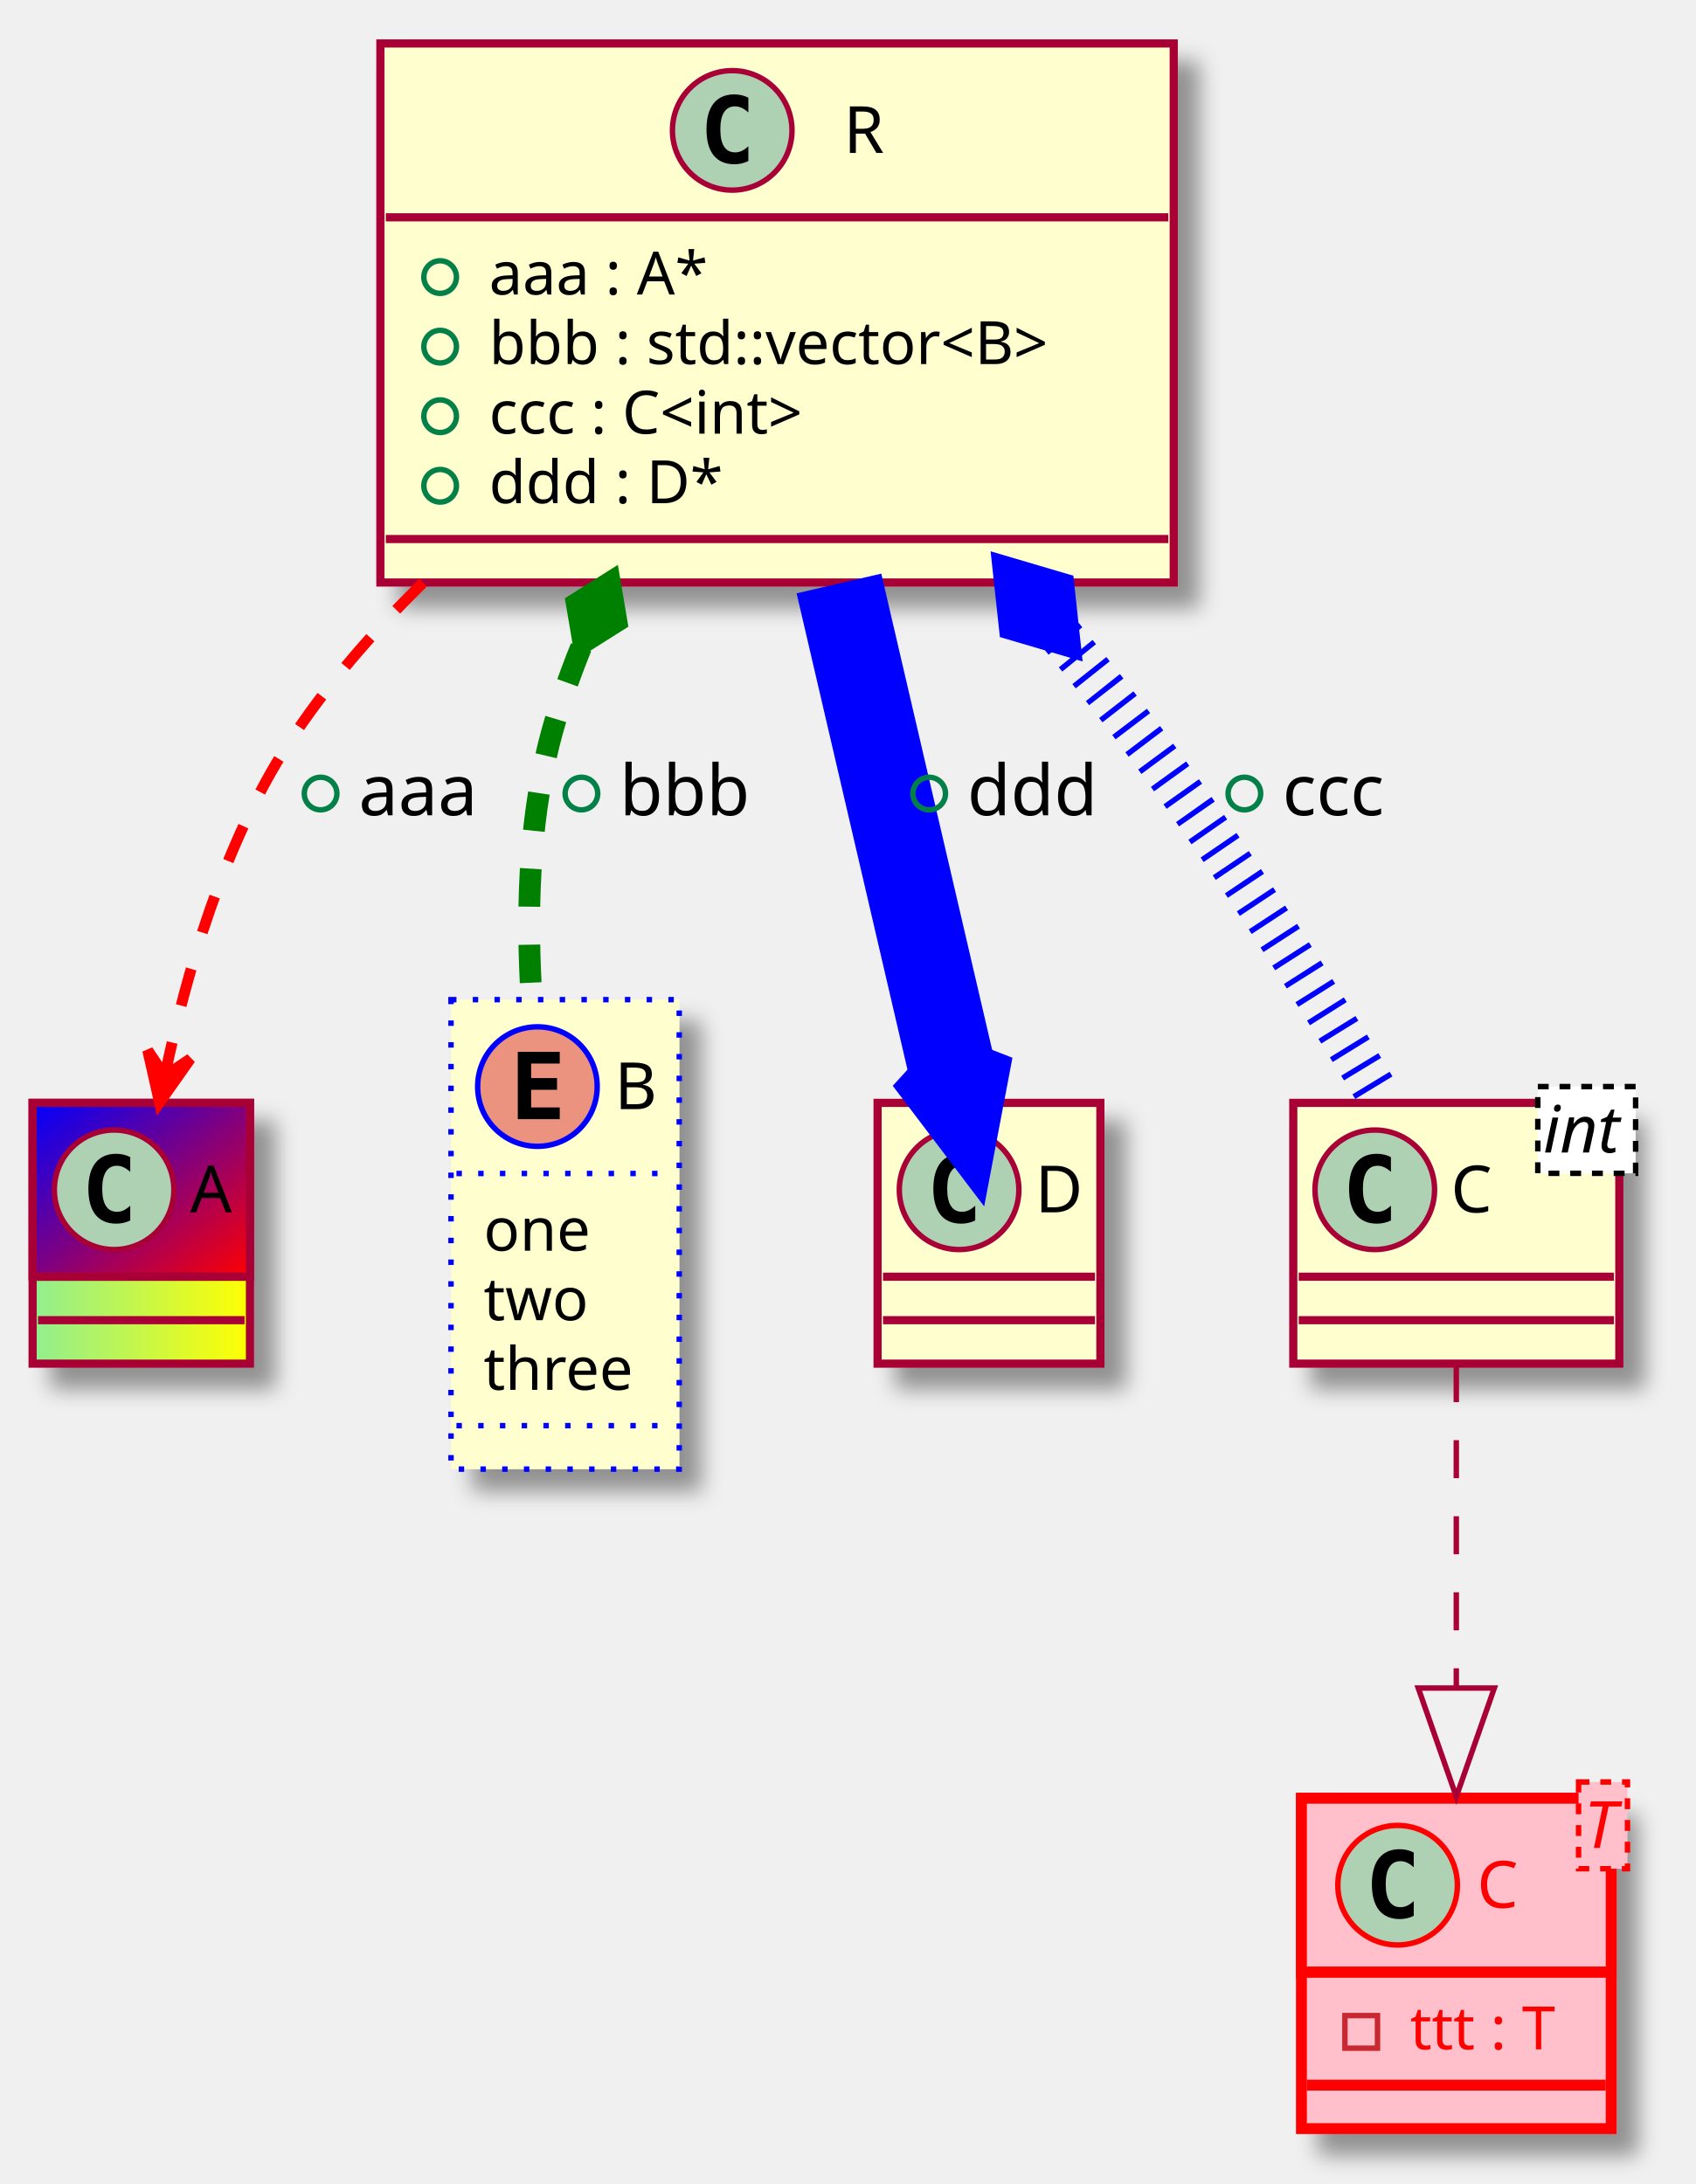
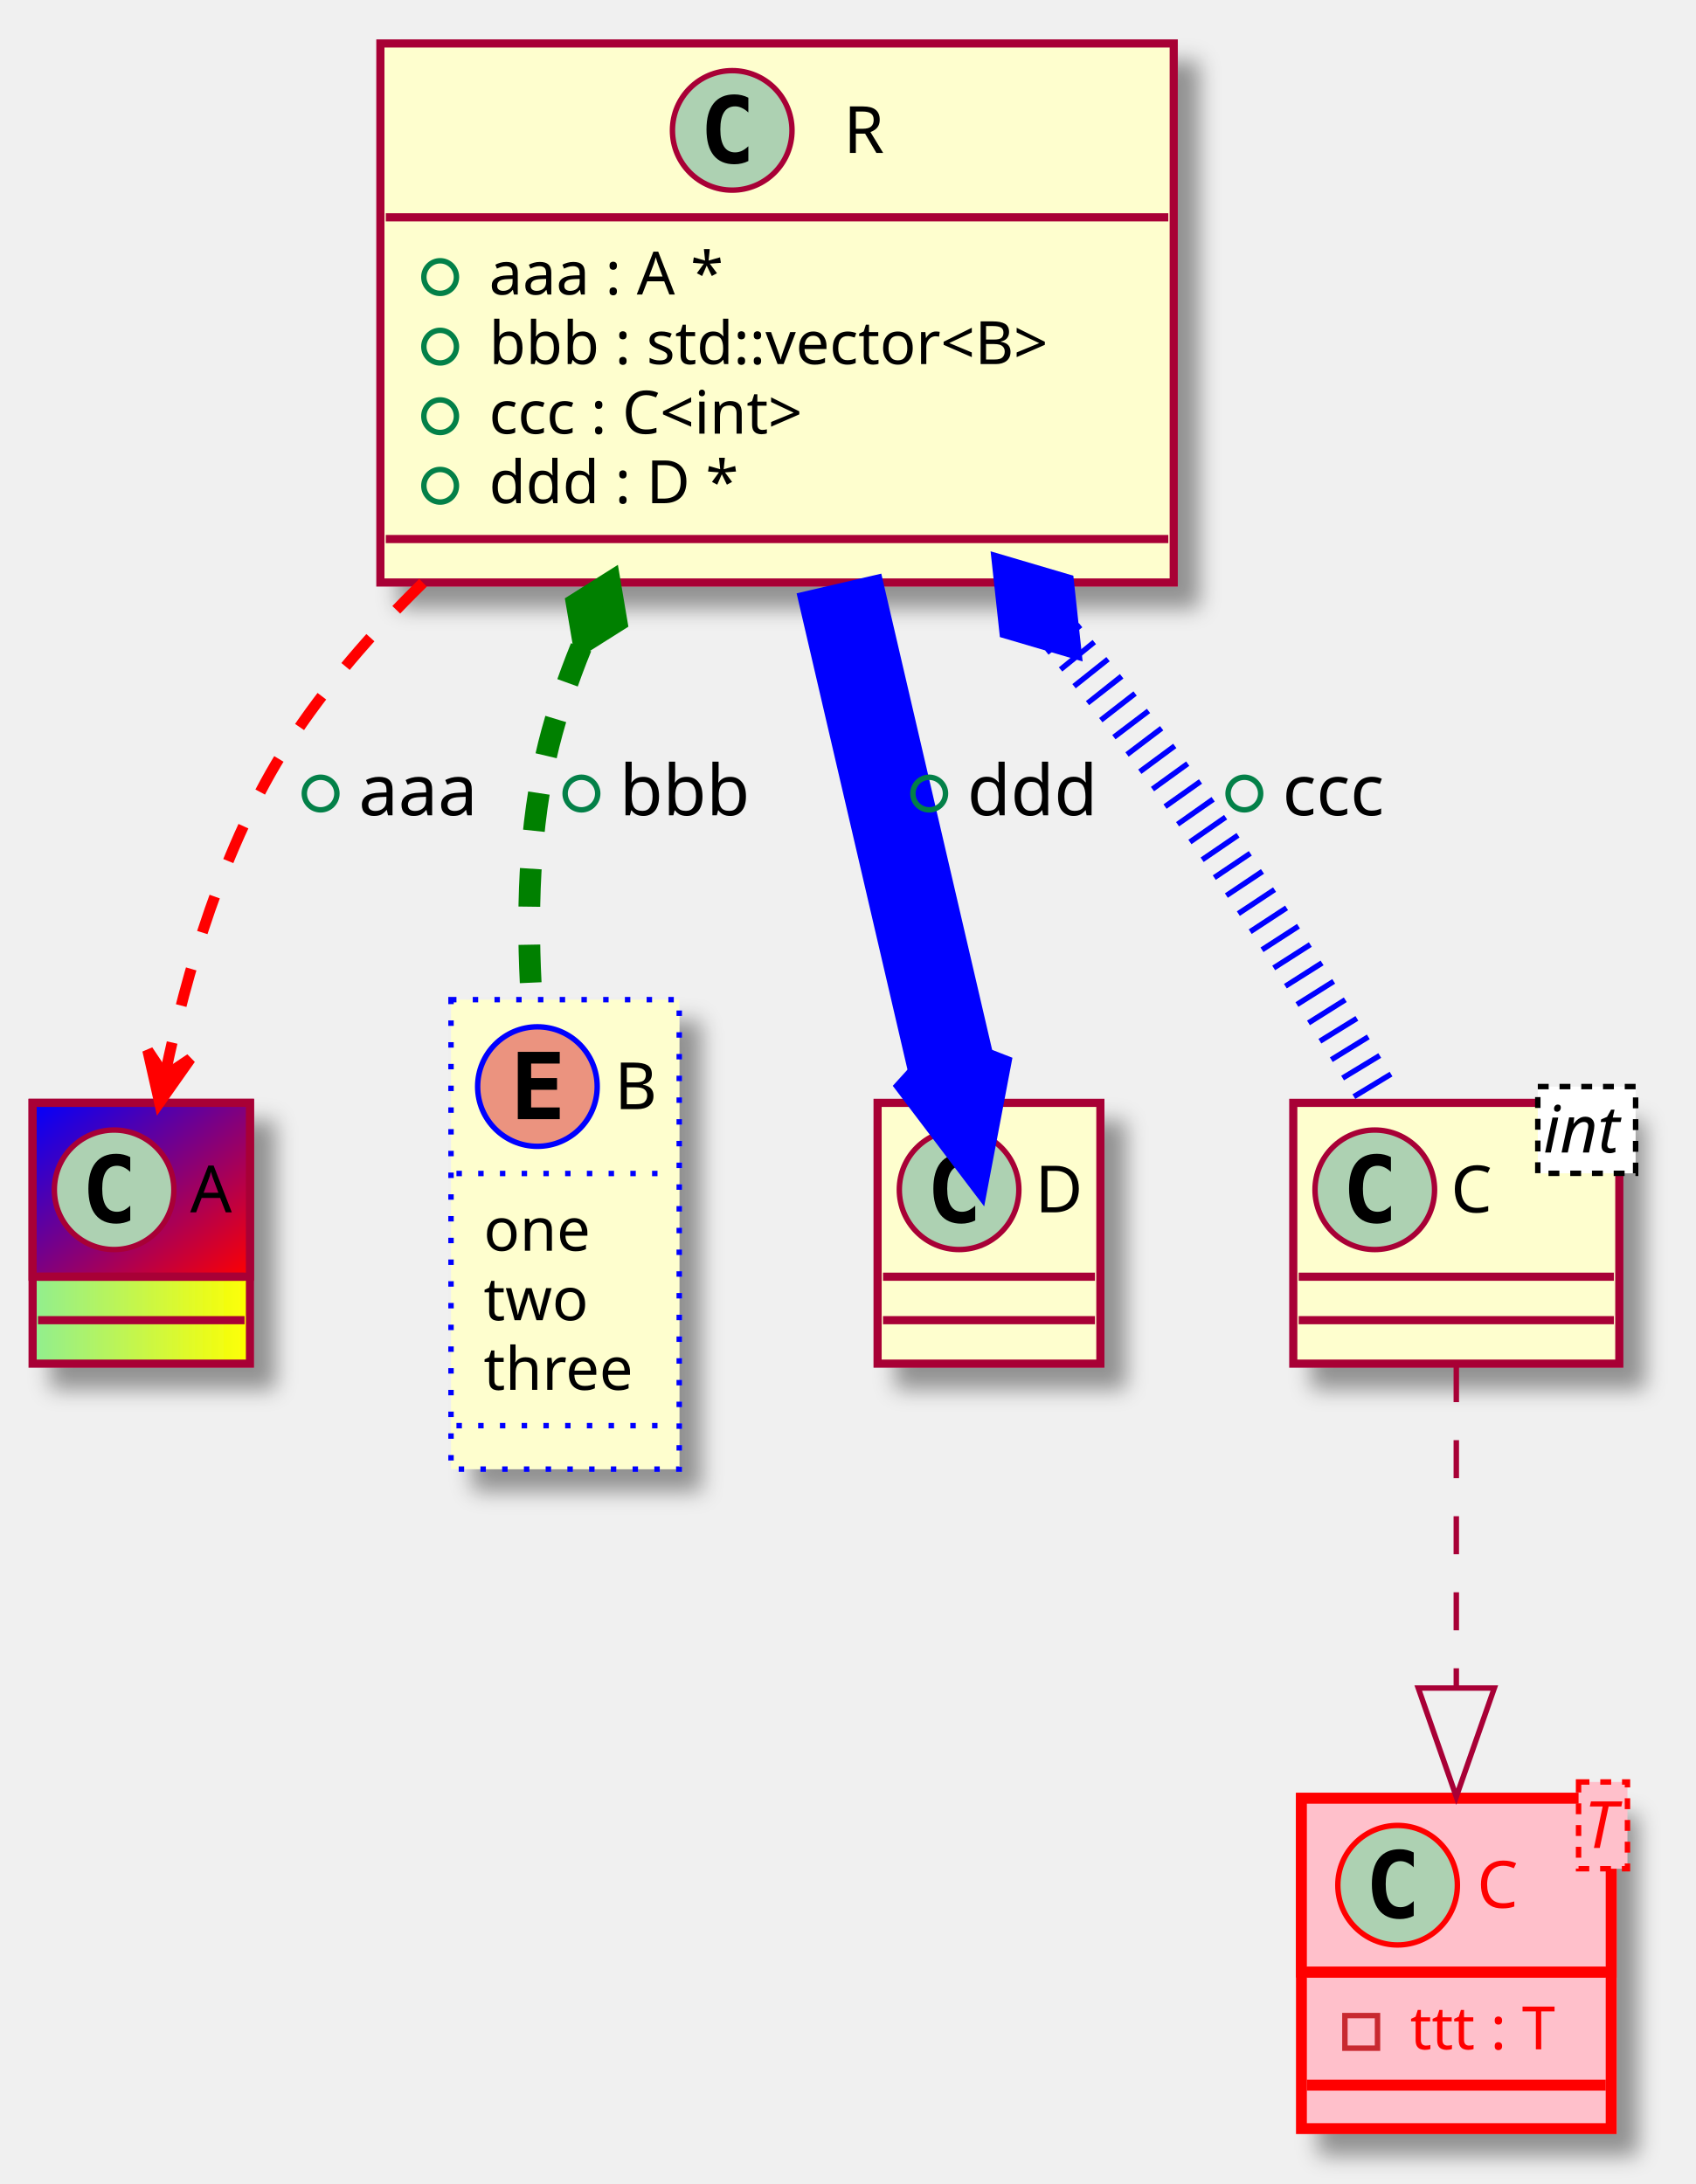
<svg xmlns="http://www.w3.org/2000/svg" xmlns:xlink="http://www.w3.org/1999/xlink" contentScriptType="application/ecmascript" contentStyleType="text/css" height="402px" preserveAspectRatio="none" style="width:312px;height:402px;" version="1.1" viewBox="0 0 312 402" width="312px" zoomAndPan="magnify">
  <defs>
-     <linearGradient id="gx081a23i971b0" x1="0%" x2="100%" y1="50%" y2="50%">
+     <linearGradient id="g18fgh9mwjgqeq0" x1="0%" x2="100%" y1="50%" y2="50%">
      <stop offset="0%" stop-color="#90EE90" />
      <stop offset="100%" stop-color="#FFFF00" />
    </linearGradient>
-     <filter height="300%" id="fx081a23i971b" width="300%" x="-1" y="-1">
+     <filter height="300%" id="f18fgh9mwjgqeq" width="300%" x="-1" y="-1">
      <feGaussianBlur result="blurOut" stdDeviation="2.0" />
      <feColorMatrix in="blurOut" result="blurOut2" type="matrix" values="0 0 0 0 0 0 0 0 0 0 0 0 0 0 0 0 0 0 .4 0" />
      <feOffset dx="4.0" dy="4.0" in="blurOut2" result="blurOut3" />
      <feBlend in="SourceGraphic" in2="blurOut3" mode="normal" />
    </filter>
-     <linearGradient id="gx081a23i971b1" x1="0%" x2="100%" y1="0%" y2="100%">
+     <linearGradient id="g18fgh9mwjgqeq1" x1="0%" x2="100%" y1="0%" y2="100%">
      <stop offset="0%" stop-color="#0000FF" />
      <stop offset="100%" stop-color="#FF0000" />
    </linearGradient>
    <style type="text/css">a:hover { text-decoration: underline; }</style>
  </defs>
  <g>
-     <a href="https://github.com/bkryza/clang-uml/blob/345619123b262df0dc04aaffdf754f32843cbfc3/tests/t00031/t00031.cc#L8" target="_top" title="@uml{style[#back:lightgreen|yellow;header:blue/red]}" xlink:actuate="onRequest" xlink:href="https://github.com/bkryza/clang-uml/blob/345619123b262df0dc04aaffdf754f32843cbfc3/tests/t00031/t00031.cc#L8" xlink:show="new" xlink:title="@uml{style[#back:lightgreen|yellow;header:blue/red]}" xlink:type="simple">
-       <rect fill="url(#gx081a23i971b0)" filter="url(#fx081a23i971b)" height="48" id="C_0000001462" style="stroke: #A80036; stroke-width: 1.5;" width="40" x="6" y="203" />
-       <rect fill="url(#gx081a23i971b1)" height="32" style="stroke: #A80036; stroke-width: 1.5;" width="40" x="6" y="203" />
+     <a href="https://github.com/bkryza/clang-uml/blob/ae7ef11e43f5fa5a1684f412eef67c0481dd4756/tests/t00031/t00031.cc#L8" target="_top" title="@uml{style[#back:lightgreen|yellow;header:blue/red]}" xlink:actuate="onRequest" xlink:href="https://github.com/bkryza/clang-uml/blob/ae7ef11e43f5fa5a1684f412eef67c0481dd4756/tests/t00031/t00031.cc#L8" xlink:show="new" xlink:title="@uml{style[#back:lightgreen|yellow;header:blue/red]}" xlink:type="simple">
+       <rect fill="url(#g18fgh9mwjgqeq0)" filter="url(#f18fgh9mwjgqeq)" height="48" id="C_0000000000000000823185" style="stroke: #A80036; stroke-width: 1.5;" width="40" x="6" y="203" />
+       <rect fill="url(#g18fgh9mwjgqeq1)" height="32" style="stroke: #A80036; stroke-width: 1.5;" width="40" x="6" y="203" />
      <ellipse cx="21" cy="219" fill="#ADD1B2" rx="11" ry="11" style="stroke: #A80036; stroke-width: 1.0;" />
      <path d="M23.969,224.641 Q23.391,224.938 22.75,225.078 Q22.109,225.234 21.406,225.234 Q18.906,225.234 17.578,223.594 Q16.266,221.938 16.266,218.812 Q16.266,215.688 17.578,214.031 Q18.906,212.375 21.406,212.375 Q22.109,212.375 22.75,212.531 Q23.406,212.688 23.969,212.984 L23.969,215.703 Q23.344,215.125 22.75,214.859 Q22.156,214.578 21.531,214.578 Q20.188,214.578 19.5,215.656 Q18.812,216.719 18.812,218.812 Q18.812,220.906 19.5,221.984 Q20.188,223.047 21.531,223.047 Q22.156,223.047 22.75,222.781 Q23.344,222.5 23.969,221.922 L23.969,224.641 Z " />
      <text fill="#000000" font-family="sans-serif" font-size="12" lengthAdjust="spacingAndGlyphs" textLength="8" x="35" y="223.154">A</text>
      <line style="stroke: #A80036; stroke-width: 1.5;" x1="7" x2="45" y1="235" y2="235" />
      <line style="stroke: #A80036; stroke-width: 1.5;" x1="7" x2="45" y1="243" y2="243" />
    </a>
-     <a href="https://github.com/bkryza/clang-uml/blob/345619123b262df0dc04aaffdf754f32843cbfc3/tests/t00031/t00031.cc#L12" target="_top" title="@uml{style[#line.dotted:blue]}" xlink:actuate="onRequest" xlink:href="https://github.com/bkryza/clang-uml/blob/345619123b262df0dc04aaffdf754f32843cbfc3/tests/t00031/t00031.cc#L12" xlink:show="new" xlink:title="@uml{style[#line.dotted:blue]}" xlink:type="simple">
-       <rect fill="#FEFECE" filter="url(#fx081a23i971b)" height="86.414" id="C_0000001466" style="stroke: #0000FF; stroke-width: 1.0; stroke-dasharray: 1.0,3.0;" width="42" x="83" y="184" />
+     <a href="https://github.com/bkryza/clang-uml/blob/ae7ef11e43f5fa5a1684f412eef67c0481dd4756/tests/t00031/t00031.cc#L12" target="_top" title="@uml{style[#line.dotted:blue]}" xlink:actuate="onRequest" xlink:href="https://github.com/bkryza/clang-uml/blob/ae7ef11e43f5fa5a1684f412eef67c0481dd4756/tests/t00031/t00031.cc#L12" xlink:show="new" xlink:title="@uml{style[#line.dotted:blue]}" xlink:type="simple">
+       <rect fill="#FEFECE" filter="url(#f18fgh9mwjgqeq)" height="86.414" id="C_0000000000000000823247" style="stroke: #0000FF; stroke-width: 1.0; stroke-dasharray: 1.0,3.0;" width="42" x="83" y="184" />
      <ellipse cx="98.9" cy="200" fill="#EB937F" rx="11" ry="11" style="stroke: #0000FF; stroke-width: 1.0;" />
      <path d="M103.009,206 L95.291,206 L95.291,193.609 L103.009,193.609 L103.009,195.766 L97.744,195.766 L97.744,198.438 L102.509,198.438 L102.509,200.594 L97.744,200.594 L97.744,203.844 L103.009,203.844 L103.009,206 Z " />
      <text fill="#000000" font-family="sans-serif" font-size="12" lengthAdjust="spacingAndGlyphs" textLength="8" x="113.1" y="204.154">B</text>
      <line style="stroke: #0000FF; stroke-width: 1.0; stroke-dasharray: 1.0,3.0;" x1="84" x2="124" y1="216" y2="216" />
      <text fill="#000000" font-family="sans-serif" font-size="11" lengthAdjust="spacingAndGlyphs" textLength="21" x="89" y="230.21">one</text>
      <text fill="#000000" font-family="sans-serif" font-size="11" lengthAdjust="spacingAndGlyphs" textLength="20" x="89" y="243.015">two</text>
      <text fill="#000000" font-family="sans-serif" font-size="11" lengthAdjust="spacingAndGlyphs" textLength="30" x="89" y="255.82">three</text>
      <line style="stroke: #0000FF; stroke-width: 1.0; stroke-dasharray: 1.0,3.0;" x1="84" x2="124" y1="262.414" y2="262.414" />
    </a>
-     <a href="https://github.com/bkryza/clang-uml/blob/345619123b262df0dc04aaffdf754f32843cbfc3/tests/t00031/t00031.cc#L15" target="_top" title="C" xlink:actuate="onRequest" xlink:href="https://github.com/bkryza/clang-uml/blob/345619123b262df0dc04aaffdf754f32843cbfc3/tests/t00031/t00031.cc#L15" xlink:show="new" xlink:title="C" xlink:type="simple">
-       <rect fill="#FFC0CB" filter="url(#fx081a23i971b)" height="60.805" id="C_0000001470" style="stroke: #FF0000; stroke-width: 2.0;" width="57" x="239.5" y="331" />
+     <a href="https://github.com/bkryza/clang-uml/blob/ae7ef11e43f5fa5a1684f412eef67c0481dd4756/tests/t00031/t00031.cc#L15" target="_top" title="@uml{style[#pink;line:red;line.bold;text:red]}" xlink:actuate="onRequest" xlink:href="https://github.com/bkryza/clang-uml/blob/ae7ef11e43f5fa5a1684f412eef67c0481dd4756/tests/t00031/t00031.cc#L15" xlink:show="new" xlink:title="@uml{style[#pink;line:red;line.bold;text:red]}" xlink:type="simple">
+       <rect fill="#FFC0CB" filter="url(#f18fgh9mwjgqeq)" height="60.805" id="C_0000000000000000823348" style="stroke: #FF0000; stroke-width: 2.0;" width="57" x="239.5" y="331" />
      <rect fill="#FFC0CB" height="32" style="stroke: #FF0000; stroke-width: 2.0;" width="57" x="239.5" y="331" />
      <ellipse cx="257.2" cy="347" fill="#ADD1B2" rx="11" ry="11" style="stroke: #FF0000; stroke-width: 1.0;" />
      <path d="M260.169,352.641 Q259.591,352.938 258.95,353.078 Q258.309,353.234 257.606,353.234 Q255.106,353.234 253.778,351.594 Q252.466,349.938 252.466,346.812 Q252.466,343.688 253.778,342.031 Q255.106,340.375 257.606,340.375 Q258.309,340.375 258.95,340.531 Q259.606,340.688 260.169,340.984 L260.169,343.703 Q259.544,343.125 258.95,342.859 Q258.356,342.578 257.731,342.578 Q256.387,342.578 255.7,343.656 Q255.012,344.719 255.012,346.812 Q255.012,348.906 255.7,349.984 Q256.387,351.047 257.731,351.047 Q258.356,351.047 258.95,350.781 Q259.544,350.5 260.169,349.922 L260.169,352.641 Z " />
      <text fill="#FF0000" font-family="sans-serif" font-size="12" lengthAdjust="spacingAndGlyphs" textLength="8" x="271.8" y="351.154">C</text>
      <rect fill="#FFC0CB" height="15.969" style="stroke: #FF0000; stroke-width: 1.0; stroke-dasharray: 2.0,2.0;" width="9" x="290.5" y="328" />
      <text fill="#FF0000" font-family="sans-serif" font-size="12" font-style="italic" lengthAdjust="spacingAndGlyphs" textLength="7" x="291.5" y="340.139">T</text>
      <line style="stroke: #FF0000; stroke-width: 2.0;" x1="240.5" x2="295.5" y1="363" y2="363" />
    </a>
-     <a href="https://github.com/bkryza/clang-uml/blob/345619123b262df0dc04aaffdf754f32843cbfc3/tests/t00031/t00031.cc#L16" target="_top" title="ttt" xlink:actuate="onRequest" xlink:href="https://github.com/bkryza/clang-uml/blob/345619123b262df0dc04aaffdf754f32843cbfc3/tests/t00031/t00031.cc#L16" xlink:show="new" xlink:title="ttt" xlink:type="simple">
+     <a href="https://github.com/bkryza/clang-uml/blob/ae7ef11e43f5fa5a1684f412eef67c0481dd4756/tests/t00031/t00031.cc#L16" target="_top" title="ttt" xlink:actuate="onRequest" xlink:href="https://github.com/bkryza/clang-uml/blob/ae7ef11e43f5fa5a1684f412eef67c0481dd4756/tests/t00031/t00031.cc#L16" xlink:show="new" xlink:title="ttt" xlink:type="simple">
      <rect fill="#FFC0CB" height="10" style="stroke: none; stroke-width: 1.0;" width="20" x="245.5" y="369" />
      <rect fill="none" height="6" style="stroke: #C82930; stroke-width: 1.0;" width="6" x="247.5" y="371" />
    </a>
-     <a href="https://github.com/bkryza/clang-uml/blob/345619123b262df0dc04aaffdf754f32843cbfc3/tests/t00031/t00031.cc#L16" target="_top" title="ttt" xlink:actuate="onRequest" xlink:href="https://github.com/bkryza/clang-uml/blob/345619123b262df0dc04aaffdf754f32843cbfc3/tests/t00031/t00031.cc#L16" xlink:show="new" xlink:title="ttt" xlink:type="simple">
+     <a href="https://github.com/bkryza/clang-uml/blob/ae7ef11e43f5fa5a1684f412eef67c0481dd4756/tests/t00031/t00031.cc#L16" target="_top" title="ttt" xlink:actuate="onRequest" xlink:href="https://github.com/bkryza/clang-uml/blob/ae7ef11e43f5fa5a1684f412eef67c0481dd4756/tests/t00031/t00031.cc#L16" xlink:show="new" xlink:title="ttt" xlink:type="simple">
      <text fill="#FF0000" font-family="sans-serif" font-size="11" lengthAdjust="spacingAndGlyphs" textLength="31" x="259.5" y="377.21">ttt : T</text>
    </a>
    <line style="stroke: #FF0000; stroke-width: 2.0;" x1="240.5" x2="295.5" y1="383.805" y2="383.805" />
-     <a href="https://github.com/bkryza/clang-uml/blob/345619123b262df0dc04aaffdf754f32843cbfc3/tests/t00031/t00031.cc#L19" target="_top" title="D" xlink:actuate="onRequest" xlink:href="https://github.com/bkryza/clang-uml/blob/345619123b262df0dc04aaffdf754f32843cbfc3/tests/t00031/t00031.cc#L19" xlink:show="new" xlink:title="D" xlink:type="simple">
-       <rect fill="#FEFECE" filter="url(#fx081a23i971b)" height="48" id="C_0000001474" style="stroke: #A80036; stroke-width: 1.5;" width="41" x="161.5" y="203" />
+     <a href="https://github.com/bkryza/clang-uml/blob/ae7ef11e43f5fa5a1684f412eef67c0481dd4756/tests/t00031/t00031.cc#L19" target="_top" title="D" xlink:actuate="onRequest" xlink:href="https://github.com/bkryza/clang-uml/blob/ae7ef11e43f5fa5a1684f412eef67c0481dd4756/tests/t00031/t00031.cc#L19" xlink:show="new" xlink:title="D" xlink:type="simple">
+       <rect fill="#FEFECE" filter="url(#f18fgh9mwjgqeq)" height="48" id="C_0000000000000000823453" style="stroke: #A80036; stroke-width: 1.5;" width="41" x="161.5" y="203" />
      <ellipse cx="176.5" cy="219" fill="#ADD1B2" rx="11" ry="11" style="stroke: #A80036; stroke-width: 1.0;" />
      <path d="M179.469,224.641 Q178.891,224.938 178.25,225.078 Q177.609,225.234 176.906,225.234 Q174.406,225.234 173.078,223.594 Q171.766,221.938 171.766,218.812 Q171.766,215.688 173.078,214.031 Q174.406,212.375 176.906,212.375 Q177.609,212.375 178.25,212.531 Q178.906,212.688 179.469,212.984 L179.469,215.703 Q178.844,215.125 178.25,214.859 Q177.656,214.578 177.031,214.578 Q175.688,214.578 175,215.656 Q174.312,216.719 174.312,218.812 Q174.312,220.906 175,221.984 Q175.688,223.047 177.031,223.047 Q177.656,223.047 178.25,222.781 Q178.844,222.5 179.469,221.922 L179.469,224.641 Z " />
      <text fill="#000000" font-family="sans-serif" font-size="12" lengthAdjust="spacingAndGlyphs" textLength="9" x="190.5" y="223.154">D</text>
      <line style="stroke: #A80036; stroke-width: 1.5;" x1="162.5" x2="201.5" y1="235" y2="235" />
      <line style="stroke: #A80036; stroke-width: 1.5;" x1="162.5" x2="201.5" y1="243" y2="243" />
    </a>
-     <rect fill="#FEFECE" filter="url(#fx081a23i971b)" height="48" id="C_0000001482" style="stroke: #A80036; stroke-width: 1.5;" width="60" x="238" y="203" />
+     <rect fill="#FEFECE" filter="url(#f18fgh9mwjgqeq)" height="48" id="C_0000104350264588753670" style="stroke: #A80036; stroke-width: 1.5;" width="60" x="238" y="203" />
    <ellipse cx="253" cy="219" fill="#ADD1B2" rx="11" ry="11" style="stroke: #A80036; stroke-width: 1.0;" />
    <path d="M255.969,224.641 Q255.391,224.938 254.75,225.078 Q254.109,225.234 253.406,225.234 Q250.906,225.234 249.578,223.594 Q248.266,221.938 248.266,218.812 Q248.266,215.688 249.578,214.031 Q250.906,212.375 253.406,212.375 Q254.109,212.375 254.75,212.531 Q255.406,212.688 255.969,212.984 L255.969,215.703 Q255.344,215.125 254.75,214.859 Q254.156,214.578 253.531,214.578 Q252.188,214.578 251.5,215.656 Q250.812,216.719 250.812,218.812 Q250.812,220.906 251.5,221.984 Q252.188,223.047 253.531,223.047 Q254.156,223.047 254.75,222.781 Q255.344,222.5 255.969,221.922 L255.969,224.641 Z " />
    <text fill="#000000" font-family="sans-serif" font-size="12" lengthAdjust="spacingAndGlyphs" textLength="8" x="267" y="223.154">C</text>
    <rect fill="#FFFFFF" height="15.969" style="stroke: #000000; stroke-width: 1.0; stroke-dasharray: 2.0,2.0;" width="18" x="283" y="200" />
    <text fill="#000000" font-family="sans-serif" font-size="12" font-style="italic" lengthAdjust="spacingAndGlyphs" textLength="16" x="284" y="212.139">int</text>
    <line style="stroke: #A80036; stroke-width: 1.5;" x1="239" x2="297" y1="235" y2="235" />
    <line style="stroke: #A80036; stroke-width: 1.5;" x1="239" x2="297" y1="243" y2="243" />
-     <a href="https://github.com/bkryza/clang-uml/blob/345619123b262df0dc04aaffdf754f32843cbfc3/tests/t00031/t00031.cc#L22" target="_top" title="R" xlink:actuate="onRequest" xlink:href="https://github.com/bkryza/clang-uml/blob/345619123b262df0dc04aaffdf754f32843cbfc3/tests/t00031/t00031.cc#L22" xlink:show="new" xlink:title="R" xlink:type="simple">
-       <rect fill="#FEFECE" filter="url(#fx081a23i971b)" height="99.219" id="C_0000001478" style="stroke: #A80036; stroke-width: 1.5;" width="146" x="70" y="8" />
+     <a href="https://github.com/bkryza/clang-uml/blob/ae7ef11e43f5fa5a1684f412eef67c0481dd4756/tests/t00031/t00031.cc#L22" target="_top" title="R" xlink:actuate="onRequest" xlink:href="https://github.com/bkryza/clang-uml/blob/ae7ef11e43f5fa5a1684f412eef67c0481dd4756/tests/t00031/t00031.cc#L22" xlink:show="new" xlink:title="R" xlink:type="simple">
+       <rect fill="#FEFECE" filter="url(#f18fgh9mwjgqeq)" height="99.219" id="C_0000000000000000823510" style="stroke: #A80036; stroke-width: 1.5;" width="146" x="70" y="8" />
      <ellipse cx="134.75" cy="24" fill="#ADD1B2" rx="11" ry="11" style="stroke: #A80036; stroke-width: 1.0;" />
      <path d="M137.719,29.641 Q137.141,29.938 136.5,30.078 Q135.859,30.234 135.156,30.234 Q132.656,30.234 131.328,28.594 Q130.016,26.938 130.016,23.812 Q130.016,20.688 131.328,19.031 Q132.656,17.375 135.156,17.375 Q135.859,17.375 136.5,17.531 Q137.156,17.688 137.719,17.984 L137.719,20.703 Q137.094,20.125 136.5,19.859 Q135.906,19.578 135.281,19.578 Q133.938,19.578 133.25,20.656 Q132.562,21.719 132.562,23.812 Q132.562,25.906 133.25,26.984 Q133.938,28.047 135.281,28.047 Q135.906,28.047 136.5,27.781 Q137.094,27.5 137.719,26.922 L137.719,29.641 Z " />
      <text fill="#000000" font-family="sans-serif" font-size="12" lengthAdjust="spacingAndGlyphs" textLength="8" x="155.25" y="28.154">R</text>
      <line style="stroke: #A80036; stroke-width: 1.5;" x1="71" x2="215" y1="40" y2="40" />
    </a>
-     <a href="https://github.com/bkryza/clang-uml/blob/345619123b262df0dc04aaffdf754f32843cbfc3/tests/t00031/t00031.cc#L24" target="_top" title="aaa" xlink:actuate="onRequest" xlink:href="https://github.com/bkryza/clang-uml/blob/345619123b262df0dc04aaffdf754f32843cbfc3/tests/t00031/t00031.cc#L24" xlink:show="new" xlink:title="aaa" xlink:type="simple">
+     <a href="https://github.com/bkryza/clang-uml/blob/ae7ef11e43f5fa5a1684f412eef67c0481dd4756/tests/t00031/t00031.cc#L24" target="_top" title="@uml{style[#red,dashed,thickness=2]}" xlink:actuate="onRequest" xlink:href="https://github.com/bkryza/clang-uml/blob/ae7ef11e43f5fa5a1684f412eef67c0481dd4756/tests/t00031/t00031.cc#L24" xlink:show="new" xlink:title="@uml{style[#red,dashed,thickness=2]}" xlink:type="simple">
      <rect fill="#FEFECE" height="10" style="stroke: none; stroke-width: 1.0;" width="20" x="76" y="46" />
      <ellipse cx="81" cy="51" fill="none" rx="3" ry="3" style="stroke: #038048; stroke-width: 1.0;" />
    </a>
-     <a href="https://github.com/bkryza/clang-uml/blob/345619123b262df0dc04aaffdf754f32843cbfc3/tests/t00031/t00031.cc#L24" target="_top" title="aaa" xlink:actuate="onRequest" xlink:href="https://github.com/bkryza/clang-uml/blob/345619123b262df0dc04aaffdf754f32843cbfc3/tests/t00031/t00031.cc#L24" xlink:show="new" xlink:title="aaa" xlink:type="simple">
-       <text fill="#000000" font-family="sans-serif" font-size="11" lengthAdjust="spacingAndGlyphs" textLength="46" x="90" y="54.21">aaa : A*</text>
+     <a href="https://github.com/bkryza/clang-uml/blob/ae7ef11e43f5fa5a1684f412eef67c0481dd4756/tests/t00031/t00031.cc#L24" target="_top" title="@uml{style[#red,dashed,thickness=2]}" xlink:actuate="onRequest" xlink:href="https://github.com/bkryza/clang-uml/blob/ae7ef11e43f5fa5a1684f412eef67c0481dd4756/tests/t00031/t00031.cc#L24" xlink:show="new" xlink:title="@uml{style[#red,dashed,thickness=2]}" xlink:type="simple">
+       <text fill="#000000" font-family="sans-serif" font-size="11" lengthAdjust="spacingAndGlyphs" textLength="50" x="90" y="54.21">aaa : A *</text>
    </a>
-     <a href="https://github.com/bkryza/clang-uml/blob/345619123b262df0dc04aaffdf754f32843cbfc3/tests/t00031/t00031.cc#L28" target="_top" title="bbb" xlink:actuate="onRequest" xlink:href="https://github.com/bkryza/clang-uml/blob/345619123b262df0dc04aaffdf754f32843cbfc3/tests/t00031/t00031.cc#L28" xlink:show="new" xlink:title="bbb" xlink:type="simple">
+     <a href="https://github.com/bkryza/clang-uml/blob/ae7ef11e43f5fa5a1684f412eef67c0481dd4756/tests/t00031/t00031.cc#L28" target="_top" title="@uml{composition} @uml{style[#green,dashed,thickness=4]}" xlink:actuate="onRequest" xlink:href="https://github.com/bkryza/clang-uml/blob/ae7ef11e43f5fa5a1684f412eef67c0481dd4756/tests/t00031/t00031.cc#L28" xlink:show="new" xlink:title="@uml{composition} @uml{style[#green,dashed,thickness=4]}" xlink:type="simple">
      <rect fill="#FEFECE" height="10" style="stroke: none; stroke-width: 1.0;" width="20" x="76" y="58.805" />
      <ellipse cx="81" cy="63.805" fill="none" rx="3" ry="3" style="stroke: #038048; stroke-width: 1.0;" />
    </a>
-     <a href="https://github.com/bkryza/clang-uml/blob/345619123b262df0dc04aaffdf754f32843cbfc3/tests/t00031/t00031.cc#L28" target="_top" title="bbb" xlink:actuate="onRequest" xlink:href="https://github.com/bkryza/clang-uml/blob/345619123b262df0dc04aaffdf754f32843cbfc3/tests/t00031/t00031.cc#L28" xlink:show="new" xlink:title="bbb" xlink:type="simple">
+     <a href="https://github.com/bkryza/clang-uml/blob/ae7ef11e43f5fa5a1684f412eef67c0481dd4756/tests/t00031/t00031.cc#L28" target="_top" title="@uml{composition} @uml{style[#green,dashed,thickness=4]}" xlink:actuate="onRequest" xlink:href="https://github.com/bkryza/clang-uml/blob/ae7ef11e43f5fa5a1684f412eef67c0481dd4756/tests/t00031/t00031.cc#L28" xlink:show="new" xlink:title="@uml{composition} @uml{style[#green,dashed,thickness=4]}" xlink:type="simple">
      <text fill="#000000" font-family="sans-serif" font-size="11" lengthAdjust="spacingAndGlyphs" textLength="120" x="90" y="67.015">bbb : std::vector&lt;B&gt;</text>
    </a>
-     <a href="https://github.com/bkryza/clang-uml/blob/345619123b262df0dc04aaffdf754f32843cbfc3/tests/t00031/t00031.cc#L31" target="_top" title="ccc" xlink:actuate="onRequest" xlink:href="https://github.com/bkryza/clang-uml/blob/345619123b262df0dc04aaffdf754f32843cbfc3/tests/t00031/t00031.cc#L31" xlink:show="new" xlink:title="ccc" xlink:type="simple">
+     <a href="https://github.com/bkryza/clang-uml/blob/ae7ef11e43f5fa5a1684f412eef67c0481dd4756/tests/t00031/t00031.cc#L31" target="_top" title="@uml{style[#blue,dotted,thickness=8]}" xlink:actuate="onRequest" xlink:href="https://github.com/bkryza/clang-uml/blob/ae7ef11e43f5fa5a1684f412eef67c0481dd4756/tests/t00031/t00031.cc#L31" xlink:show="new" xlink:title="@uml{style[#blue,dotted,thickness=8]}" xlink:type="simple">
      <rect fill="#FEFECE" height="10" style="stroke: none; stroke-width: 1.0;" width="20" x="76" y="71.609" />
      <ellipse cx="81" cy="76.609" fill="none" rx="3" ry="3" style="stroke: #038048; stroke-width: 1.0;" />
    </a>
-     <a href="https://github.com/bkryza/clang-uml/blob/345619123b262df0dc04aaffdf754f32843cbfc3/tests/t00031/t00031.cc#L31" target="_top" title="ccc" xlink:actuate="onRequest" xlink:href="https://github.com/bkryza/clang-uml/blob/345619123b262df0dc04aaffdf754f32843cbfc3/tests/t00031/t00031.cc#L31" xlink:show="new" xlink:title="ccc" xlink:type="simple">
+     <a href="https://github.com/bkryza/clang-uml/blob/ae7ef11e43f5fa5a1684f412eef67c0481dd4756/tests/t00031/t00031.cc#L31" target="_top" title="@uml{style[#blue,dotted,thickness=8]}" xlink:actuate="onRequest" xlink:href="https://github.com/bkryza/clang-uml/blob/ae7ef11e43f5fa5a1684f412eef67c0481dd4756/tests/t00031/t00031.cc#L31" xlink:show="new" xlink:title="@uml{style[#blue,dotted,thickness=8]}" xlink:type="simple">
      <text fill="#000000" font-family="sans-serif" font-size="11" lengthAdjust="spacingAndGlyphs" textLength="70" x="90" y="79.82">ccc : C&lt;int&gt;</text>
    </a>
-     <a href="https://github.com/bkryza/clang-uml/blob/345619123b262df0dc04aaffdf754f32843cbfc3/tests/t00031/t00031.cc#L34" target="_top" title="ddd" xlink:actuate="onRequest" xlink:href="https://github.com/bkryza/clang-uml/blob/345619123b262df0dc04aaffdf754f32843cbfc3/tests/t00031/t00031.cc#L34" xlink:show="new" xlink:title="ddd" xlink:type="simple">
+     <a href="https://github.com/bkryza/clang-uml/blob/ae7ef11e43f5fa5a1684f412eef67c0481dd4756/tests/t00031/t00031.cc#L34" target="_top" title="@uml{style[#blue,plain,thickness=16]}" xlink:actuate="onRequest" xlink:href="https://github.com/bkryza/clang-uml/blob/ae7ef11e43f5fa5a1684f412eef67c0481dd4756/tests/t00031/t00031.cc#L34" xlink:show="new" xlink:title="@uml{style[#blue,plain,thickness=16]}" xlink:type="simple">
      <rect fill="#FEFECE" height="10" style="stroke: none; stroke-width: 1.0;" width="20" x="76" y="84.414" />
      <ellipse cx="81" cy="89.414" fill="none" rx="3" ry="3" style="stroke: #038048; stroke-width: 1.0;" />
    </a>
-     <a href="https://github.com/bkryza/clang-uml/blob/345619123b262df0dc04aaffdf754f32843cbfc3/tests/t00031/t00031.cc#L34" target="_top" title="ddd" xlink:actuate="onRequest" xlink:href="https://github.com/bkryza/clang-uml/blob/345619123b262df0dc04aaffdf754f32843cbfc3/tests/t00031/t00031.cc#L34" xlink:show="new" xlink:title="ddd" xlink:type="simple">
-       <text fill="#000000" font-family="sans-serif" font-size="11" lengthAdjust="spacingAndGlyphs" textLength="47" x="90" y="92.624">ddd : D*</text>
+     <a href="https://github.com/bkryza/clang-uml/blob/ae7ef11e43f5fa5a1684f412eef67c0481dd4756/tests/t00031/t00031.cc#L34" target="_top" title="@uml{style[#blue,plain,thickness=16]}" xlink:actuate="onRequest" xlink:href="https://github.com/bkryza/clang-uml/blob/ae7ef11e43f5fa5a1684f412eef67c0481dd4756/tests/t00031/t00031.cc#L34" xlink:show="new" xlink:title="@uml{style[#blue,plain,thickness=16]}" xlink:type="simple">
+       <text fill="#000000" font-family="sans-serif" font-size="11" lengthAdjust="spacingAndGlyphs" textLength="51" x="90" y="92.624">ddd : D *</text>
    </a>
    <line style="stroke: #A80036; stroke-width: 1.5;" x1="71" x2="215" y1="99.219" y2="99.219" />
-     <path d="M268,251.08 C268,267.48 268,290.13 268,310.57 " fill="none" id="C_0000001482-&gt;C_0000001470" style="stroke: #A80036; stroke-width: 1.0; stroke-dasharray: 7.0,7.0;" />
+     <path d="M268,251.08 C268,267.48 268,290.13 268,310.57 " fill="none" id="C_0000104350264588753670-&gt;C_0000000000000000823348" style="stroke: #A80036; stroke-width: 1.0; stroke-dasharray: 7.0,7.0;" />
    <polygon fill="none" points="275,310.71,268,330.71,261,310.71,275,310.71" style="stroke: #A80036; stroke-width: 1.0;" />
-     <path d="M77.85,107.27 C68.57,116.36 59.87,126.38 53,137 C41.06,155.47 34.18,179.47 30.36,197.9 " fill="none" id="C_0000001478-&gt;C_0000001462" style="stroke: #FF0000; stroke-width: 2.0; stroke-dasharray: 7.0,7.0;" />
+     <path d="M77.85,107.27 C68.57,116.36 59.87,126.38 53,137 C41.06,155.47 34.18,179.47 30.36,197.9 " fill="none" id="C_0000000000000000823510-&gt;C_0000000000000000823185" style="stroke: #FF0000; stroke-width: 2.0; stroke-dasharray: 7.0,7.0;" />
    <polygon fill="#FF0000" points="29.36,202.94,35.034,194.89,30.332,198.036,27.187,193.334,29.36,202.94" style="stroke: #FF0000; stroke-width: 2.0;" />
    <ellipse cx="59" cy="146.066" fill="none" rx="3" ry="3" style="stroke: #038048; stroke-width: 1.0;" />
    <text fill="#000000" font-family="sans-serif" font-size="13" lengthAdjust="spacingAndGlyphs" textLength="24" x="66" y="150.067">aaa</text>
-     <path d="M106.93,119.14 C104.54,125.03 102.5,131.04 101,137 C97.24,152 96.88,168.86 97.83,183.84 " fill="none" id="C_0000001478&lt;-C_0000001466" style="stroke: #008000; stroke-width: 4.0; stroke-dasharray: 7.0,7.0;" />
+     <path d="M106.93,119.14 C104.54,125.03 102.5,131.04 101,137 C97.24,152 96.88,168.86 97.83,183.84 " fill="none" id="C_0000000000000000823510&lt;-C_0000000000000000823247" style="stroke: #008000; stroke-width: 4.0; stroke-dasharray: 7.0,7.0;" />
    <polygon fill="#008000" points="112.24,107.26,106.141,111.108,107.348,118.218,113.447,114.37,112.24,107.26" style="stroke: #008000; stroke-width: 4.0;" />
    <ellipse cx="107" cy="146.066" fill="none" rx="3" ry="3" style="stroke: #038048; stroke-width: 1.0;" />
    <text fill="#000000" font-family="sans-serif" font-size="13" lengthAdjust="spacingAndGlyphs" textLength="24" x="114" y="150.067">bbb</text>
-     <path d="M195.44,117.21 C200.83,123.78 206.11,130.46 211,137 C227.04,158.46 243.32,184.39 254.35,202.71 " fill="none" id="C_0000001478&lt;-C_0000001482" style="stroke: #0000FF; stroke-width: 8.0; stroke-dasharray: 1.0,3.0;" />
+     <path d="M195.44,117.21 C200.83,123.78 206.11,130.46 211,137 C227.04,158.46 243.32,184.39 254.35,202.71 " fill="none" id="C_0000000000000000823510&lt;-C_0000104350264588753670" style="stroke: #0000FF; stroke-width: 8.0; stroke-dasharray: 1.0,3.0;" />
    <polygon fill="#FFFFFF" points="186.92,107.01,187.697,114.179,194.614,116.219,193.837,109.05,186.92,107.01" style="stroke: #0000FF; stroke-width: 8.0;" />
    <ellipse cx="229" cy="146.066" fill="none" rx="3" ry="3" style="stroke: #038048; stroke-width: 1.0;" />
    <text fill="#000000" font-family="sans-serif" font-size="13" lengthAdjust="spacingAndGlyphs" textLength="21" x="236" y="150.067">ccc</text>
-     <path d="M154.39,107.4 C161.23,136.79 169.69,173.14 175.43,197.8 " fill="none" id="C_0000001478-&gt;C_0000001474" style="stroke: #0000FF; stroke-width: 16.0;" />
+     <path d="M154.39,107.4 C161.23,136.79 169.69,173.14 175.43,197.8 " fill="none" id="C_0000000000000000823510-&gt;C_0000000000000000823453" style="stroke: #0000FF; stroke-width: 16.0;" />
    <polygon fill="#0000FF" points="176.62,202.88,178.459,193.204,175.478,198.012,170.67,195.031,176.62,202.88" style="stroke: #0000FF; stroke-width: 16.0;" />
    <ellipse cx="171" cy="146.066" fill="none" rx="3" ry="3" style="stroke: #038048; stroke-width: 1.0;" />
    <text fill="#000000" font-family="sans-serif" font-size="13" lengthAdjust="spacingAndGlyphs" textLength="24" x="178" y="150.067">ddd</text>
  </g>
</svg>
